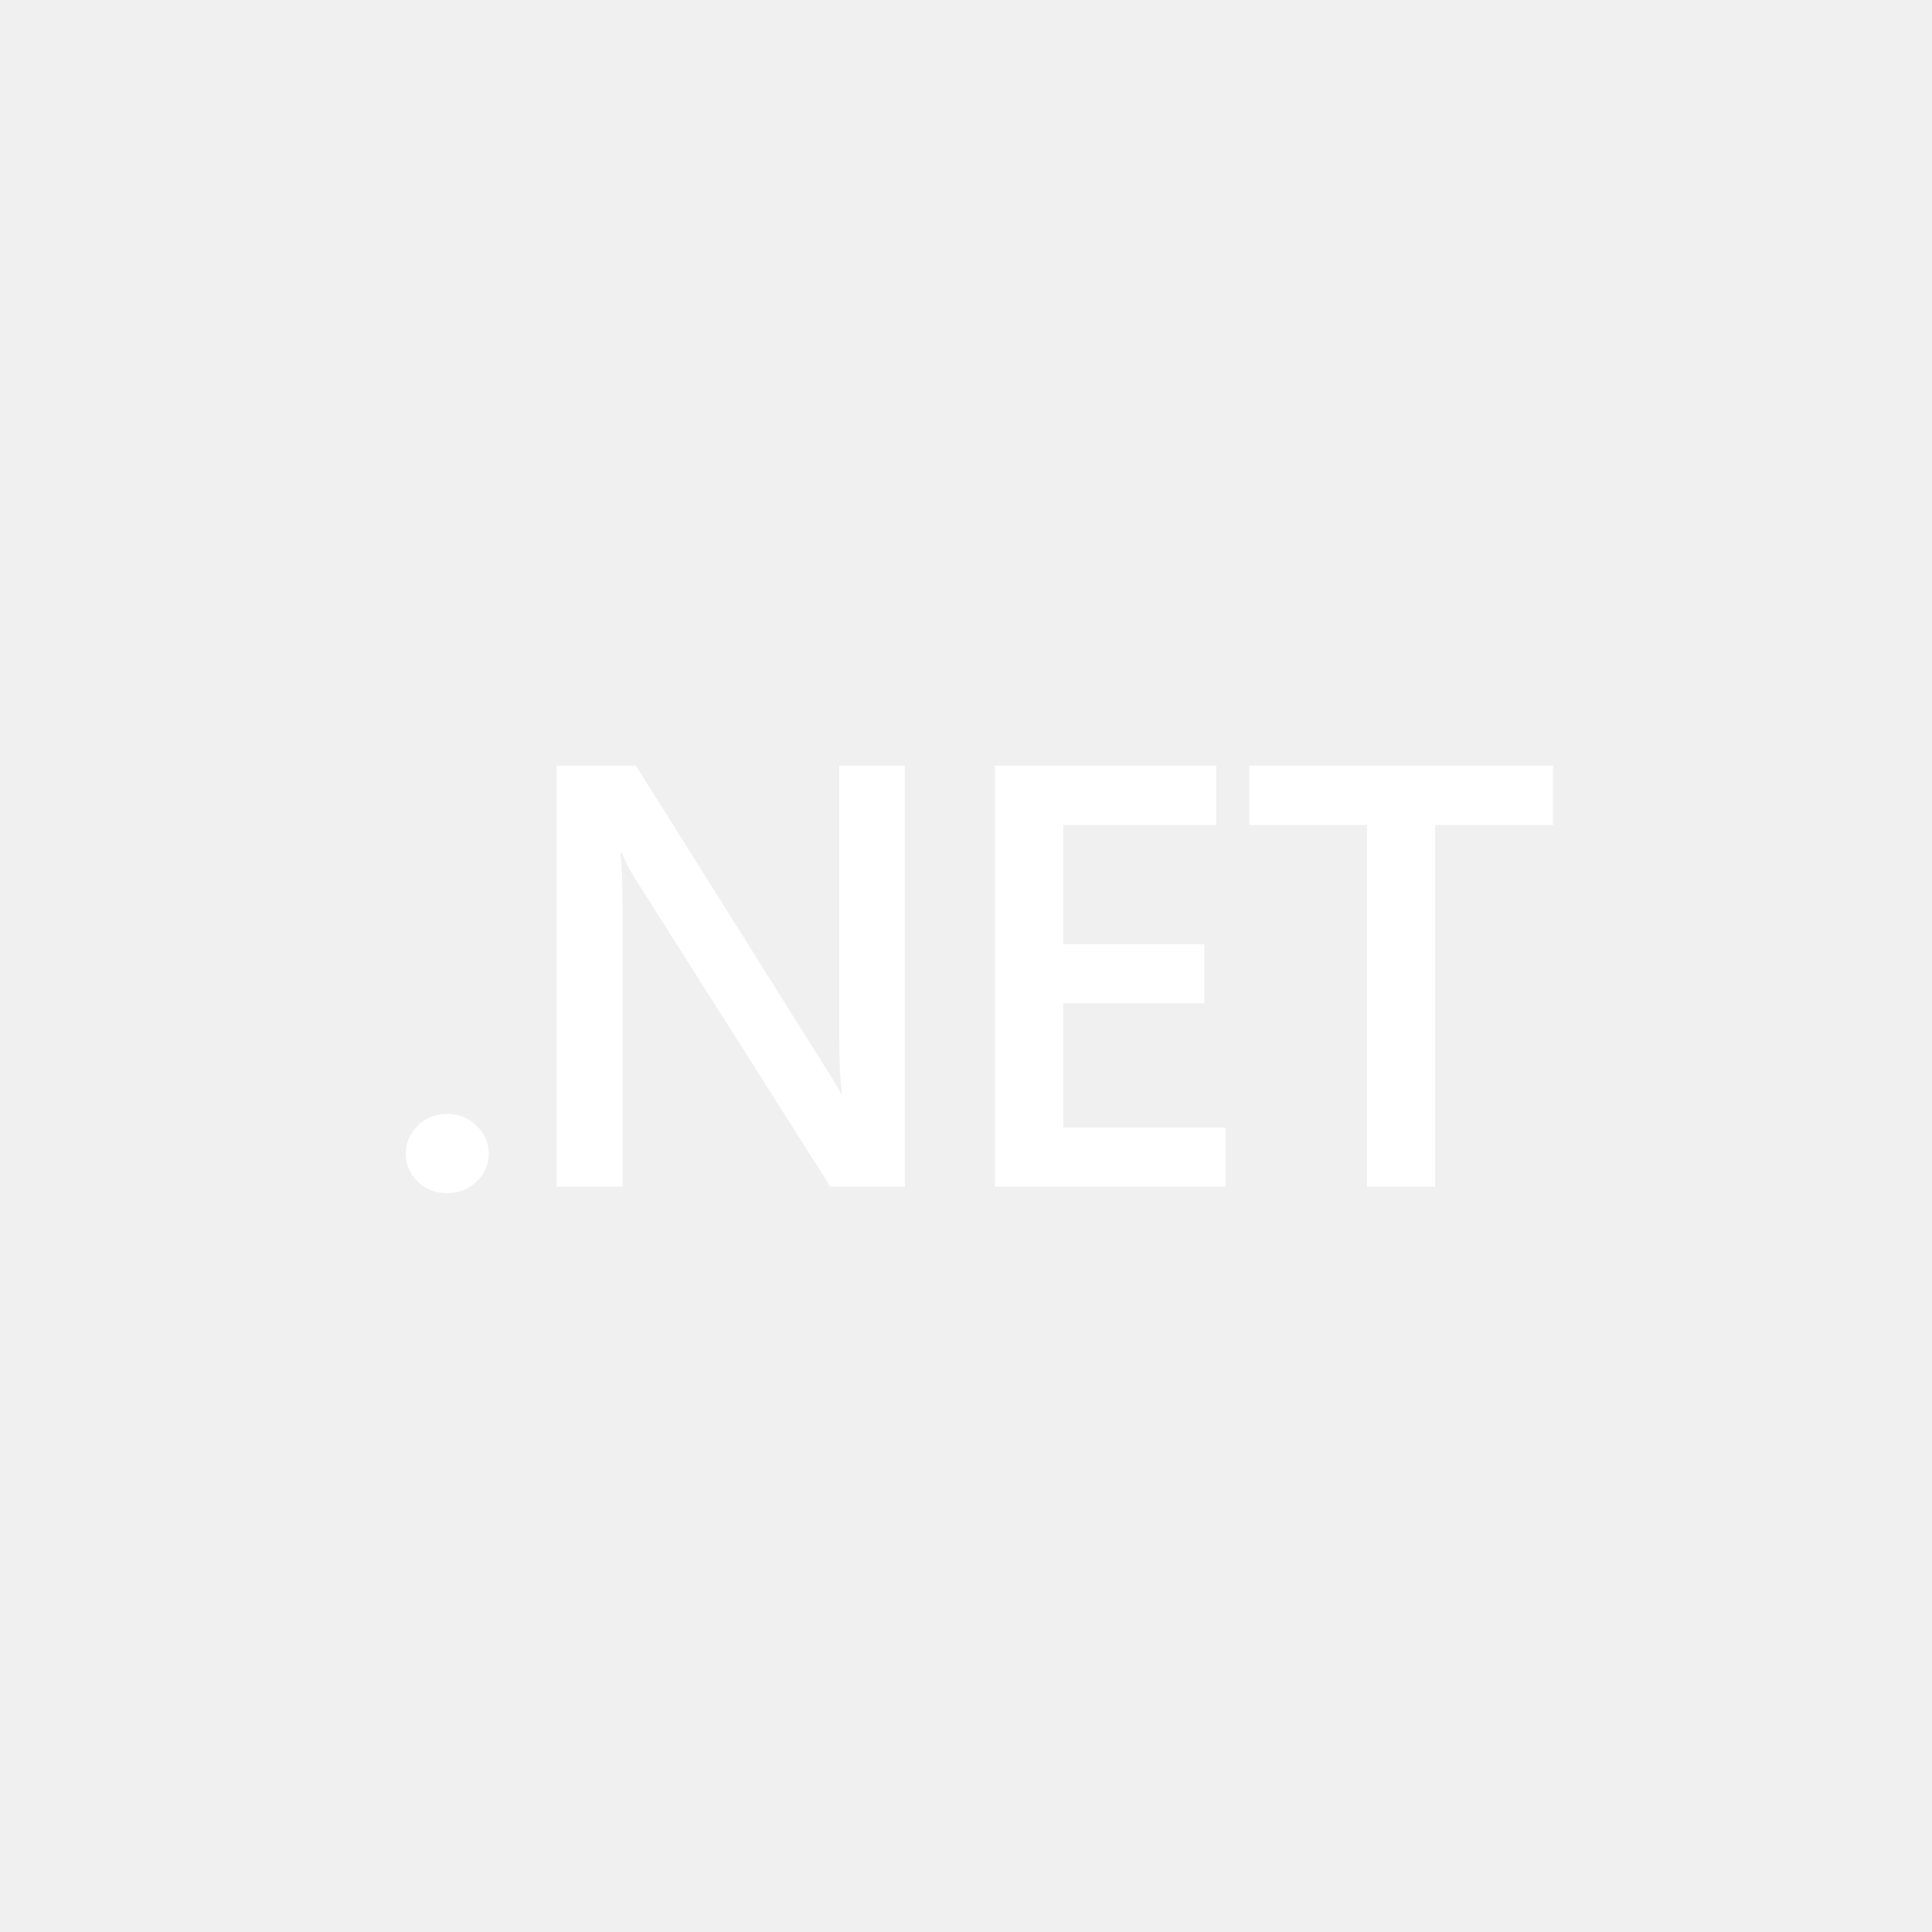
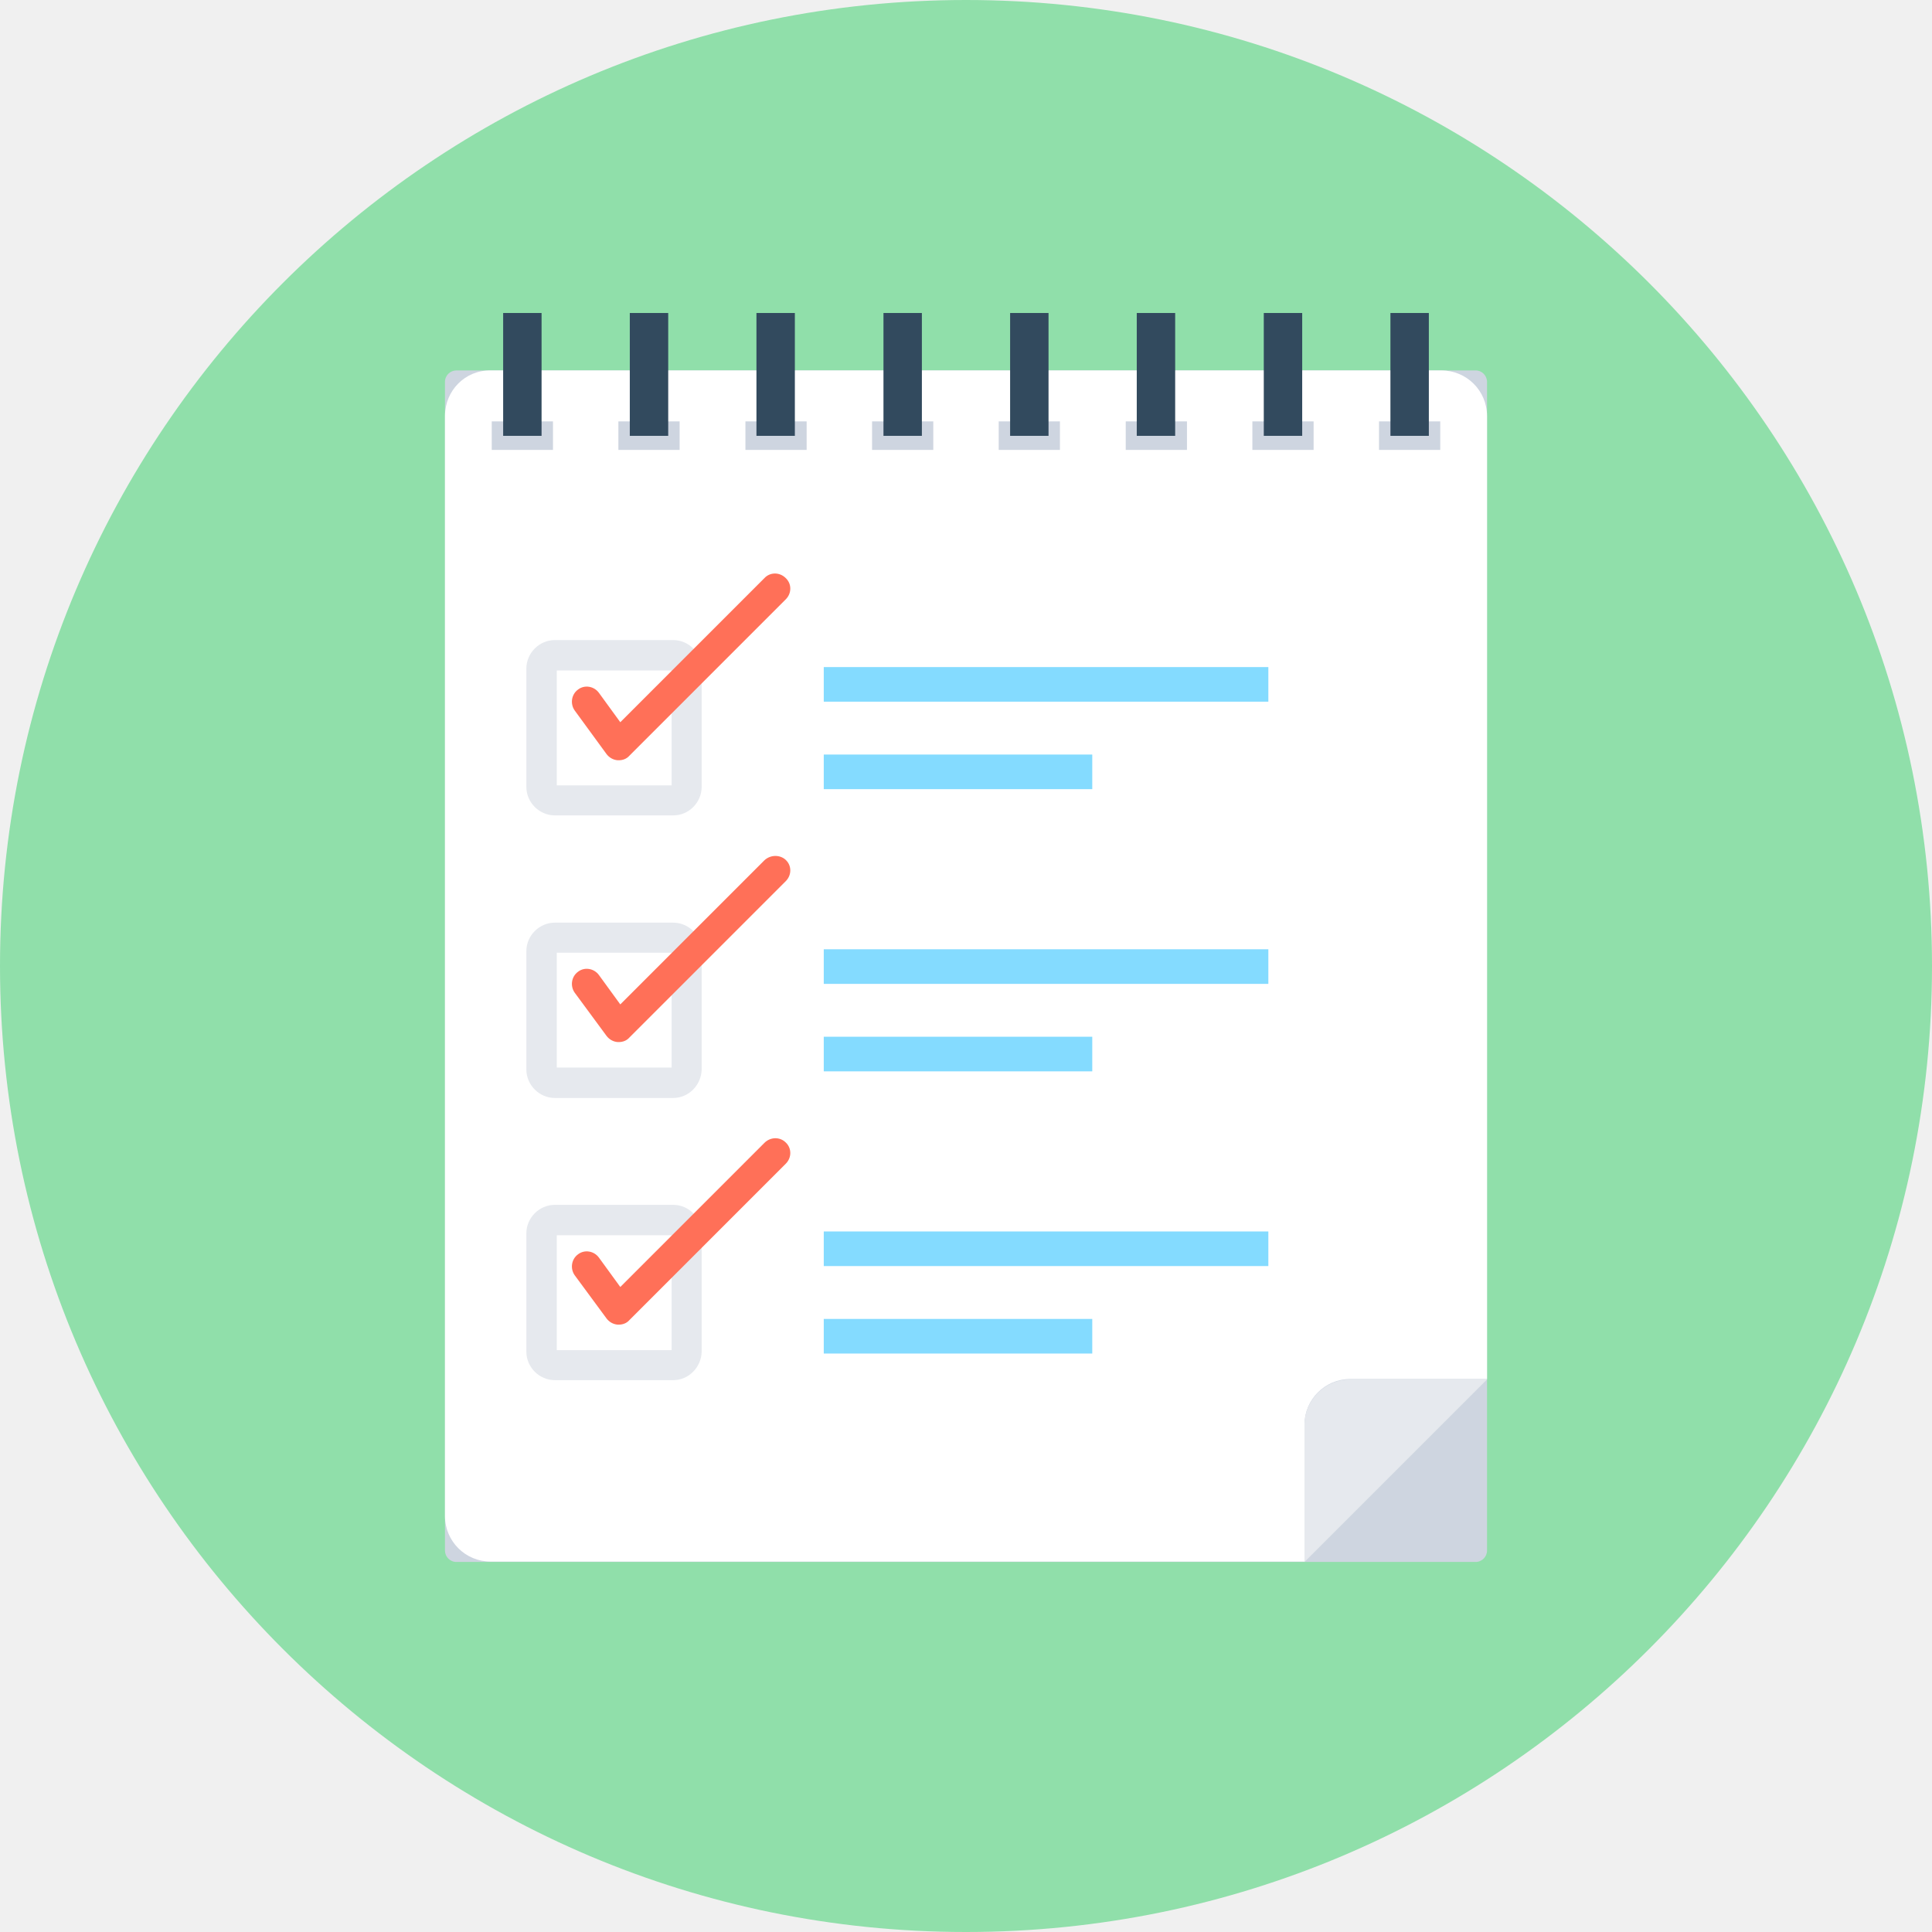
- <svg xmlns="http://www.w3.org/2000/svg" width="456" height="456" viewBox="0 0 456 456" version="1.1" xml:space="preserve" style="fill-rule:evenodd;clip-rule:evenodd;stroke-linejoin:round;stroke-miterlimit:2;">
-   <path d="m 105.5,281.609 c -2.703,0 -5.001,-0.9 -6.893,-2.702 -1.892,-1.848 -2.838,-4.042 -2.838,-6.582 0,-2.587 0.946,-4.804 2.838,-6.652 1.892,-1.848 4.19,-2.772 6.893,-2.772 2.748,0 5.068,0.924 6.96,2.772 1.937,1.848 2.906,4.064 2.906,6.652 0,2.54 -0.968,4.734 -2.906,6.582 -1.892,1.802 -4.212,2.702 -6.96,2.702 z" style="fill:#ffffff;fill-rule:nonzero;stroke-width:0.838" />
-   <path d="M 213.561,280.084 H 195.99 L 149.7,207.054 c -1.171,-1.848 -2.14,-3.765 -2.906,-5.751 h -0.406 c 0.361,2.125 0.541,6.675 0.541,13.65 v 65.132 h -15.543 v -99.36 h 18.719 l 44.737,71.298 c 1.892,2.957 3.109,4.989 3.649,6.098 h 0.27 c -0.45,-2.632 -0.676,-7.09 -0.676,-13.373 v -64.023 h 15.476 z" style="fill:#ffffff;fill-rule:nonzero;stroke-width:0.838" />
-   <path d="m 289.251,280.084 h -54.401 v -99.36 h 52.238 v 13.997 h -36.154 v 28.131 h 33.316 v 13.927 h -33.316 v 29.378 h 38.316 z" style="fill:#ffffff;fill-rule:nonzero;stroke-width:0.838" />
-   <path d="M 366.565,194.721 H 338.722 v 85.363 h -16.084 v -85.363 h -27.775 v -13.997 h 71.701 z" style="fill:#ffffff;fill-rule:nonzero;stroke-width:0.838" />
+ <svg xmlns="http://www.w3.org/2000/svg" version="1.1" id="Layer_1" viewBox="0 0 508 508" xml:space="preserve">
+   <circle style="fill:#90DFAA;" cx="254" cy="254" r="254" />
+   <path style="fill:#CED5E0;" d="M388,410.7H120c-1.7,0-3-1.4-3-3V100.4c0-1.7,1.4-3,3-3h268c1.7,0,3,1.4,3,3v307.3  C391,409.3,389.7,410.7,388,410.7z" />
+   <path style="fill:#FFFFFF;" d="M117,109.4v289.2c0,6.7,5.4,12,12,12h214v-36c0-6.6,5.4-12,12-12h36V109.4c0-6.7-5.4-12-12-12H129  C122.3,97.3,117,102.7,117,109.4z" />
+   <path style="fill:#E6E9EE;" d="M343,410.7l48-48h-36c-6.6,0-12,5.4-12,12V410.7z" />
+   <rect x="129.3" y="110.8" style="fill:#CED5E0;" width="16.1" height="7.5" />
+   <rect x="132.3" y="82.3" style="fill:#324A5E;" width="10.1" height="32.3" />
+   <rect x="162.6" y="110.8" style="fill:#CED5E0;" width="16.1" height="7.5" />
+   <rect x="165.6" y="82.3" style="fill:#324A5E;" width="10.1" height="32.3" />
+   <rect x="196" y="110.8" style="fill:#CED5E0;" width="16.1" height="7.5" />
+   <rect x="198.9" y="82.3" style="fill:#324A5E;" width="10.1" height="32.3" />
+   <rect x="229.3" y="110.8" style="fill:#CED5E0;" width="16.1" height="7.5" />
+   <rect x="232.3" y="82.3" style="fill:#324A5E;" width="10.1" height="32.3" />
+   <rect x="262.6" y="110.8" style="fill:#CED5E0;" width="16.1" height="7.5" />
+   <rect x="265.6" y="82.3" style="fill:#324A5E;" width="10.1" height="32.3" />
+   <rect x="296" y="110.8" style="fill:#CED5E0;" width="16.1" height="7.5" />
+   <rect x="298.9" y="82.3" style="fill:#324A5E;" width="10.1" height="32.3" />
+   <rect x="329.3" y="110.8" style="fill:#CED5E0;" width="16.1" height="7.5" />
+   <rect x="332.3" y="82.3" style="fill:#324A5E;" width="10.1" height="32.3" />
+   <rect x="362.6" y="110.8" style="fill:#CED5E0;" width="16.1" height="7.5" />
+   <rect x="365.6" y="82.3" style="fill:#324A5E;" width="10.1" height="32.3" />
+   <g>
+     <path style="fill:#E6E9EE;" d="M177,214.4h-31.1c-4.1,0-7.5-3.4-7.5-7.5v-31.1c0-4.1,3.4-7.5,7.5-7.5H177c4.1,0,7.5,3.4,7.5,7.5   V207C184.4,211.1,181.1,214.4,177,214.4z M146.4,206.5h30.2v-30.2h-30.2V206.5z" />
+     <path style="fill:#E6E9EE;" d="M177,288.7h-31.1c-4.1,0-7.5-3.4-7.5-7.5v-31.1c0-4.1,3.4-7.5,7.5-7.5H177c4.1,0,7.5,3.4,7.5,7.5   v31.1C184.4,285.3,181.1,288.7,177,288.7z M146.4,280.7h30.2v-30.2h-30.2V280.7z" />
+     <path style="fill:#E6E9EE;" d="M177,362.9h-31.1c-4.1,0-7.5-3.4-7.5-7.5v-31.1c0-4.1,3.4-7.5,7.5-7.5H177c4.1,0,7.5,3.4,7.5,7.5   v31.1C184.4,359.5,181.1,362.9,177,362.9z M146.4,355h30.2v-30.2h-30.2V355z" />
+   </g>
+   <g>
+     <path style="fill:#FF7058;" d="M159.5,198.3c0.7,0.9,1.7,1.5,2.9,1.6c0.1,0,0.2,0,0.3,0c1.1,0,2.1-0.4,2.8-1.2l41.1-41.1   c1.6-1.6,1.6-4.1,0-5.6c-1.6-1.6-4.1-1.6-5.6,0l-37.9,37.9l-5.6-7.7c-1.3-1.8-3.8-2.2-5.5-0.9c-1.8,1.3-2.1,3.8-0.9,5.5   L159.5,198.3z" />
+     <path style="fill:#FF7058;" d="M201,226.2l-37.9,37.9l-5.6-7.7c-1.3-1.8-3.8-2.2-5.5-0.9c-1.8,1.3-2.1,3.8-0.9,5.5l8.4,11.4   c0.7,0.9,1.7,1.5,2.9,1.6c0.1,0,0.2,0,0.3,0c1.1,0,2.1-0.4,2.8-1.2l41.1-41.1c1.6-1.6,1.6-4.1,0-5.6   C205.1,224.7,202.6,224.7,201,226.2z" />
+     <path style="fill:#FF7058;" d="M201,300.5l-37.9,37.9l-5.6-7.7c-1.3-1.8-3.8-2.2-5.5-0.9c-1.8,1.3-2.1,3.8-0.9,5.5l8.4,11.4   c0.7,0.9,1.7,1.5,2.9,1.6c0.1,0,0.2,0,0.3,0c1.1,0,2.1-0.4,2.8-1.2l41.1-41.1c1.6-1.6,1.6-4.1,0-5.6   C205.1,298.9,202.6,298.9,201,300.5z" />
+   </g>
+   <g>
+     <rect x="216.6" y="175.4" style="fill:#84DBFF;" width="116.9" height="9.1" />
+     <rect x="216.6" y="198.4" style="fill:#84DBFF;" width="70.6" height="9.1" />
+     <rect x="216.6" y="249.6" style="fill:#84DBFF;" width="116.9" height="9.1" />
+     <rect x="216.6" y="272.6" style="fill:#84DBFF;" width="70.6" height="9.1" />
+     <rect x="216.6" y="323.8" style="fill:#84DBFF;" width="116.9" height="9.1" />
+     <rect x="216.6" y="346.8" style="fill:#84DBFF;" width="70.6" height="9.1" />
+   </g>
</svg>
